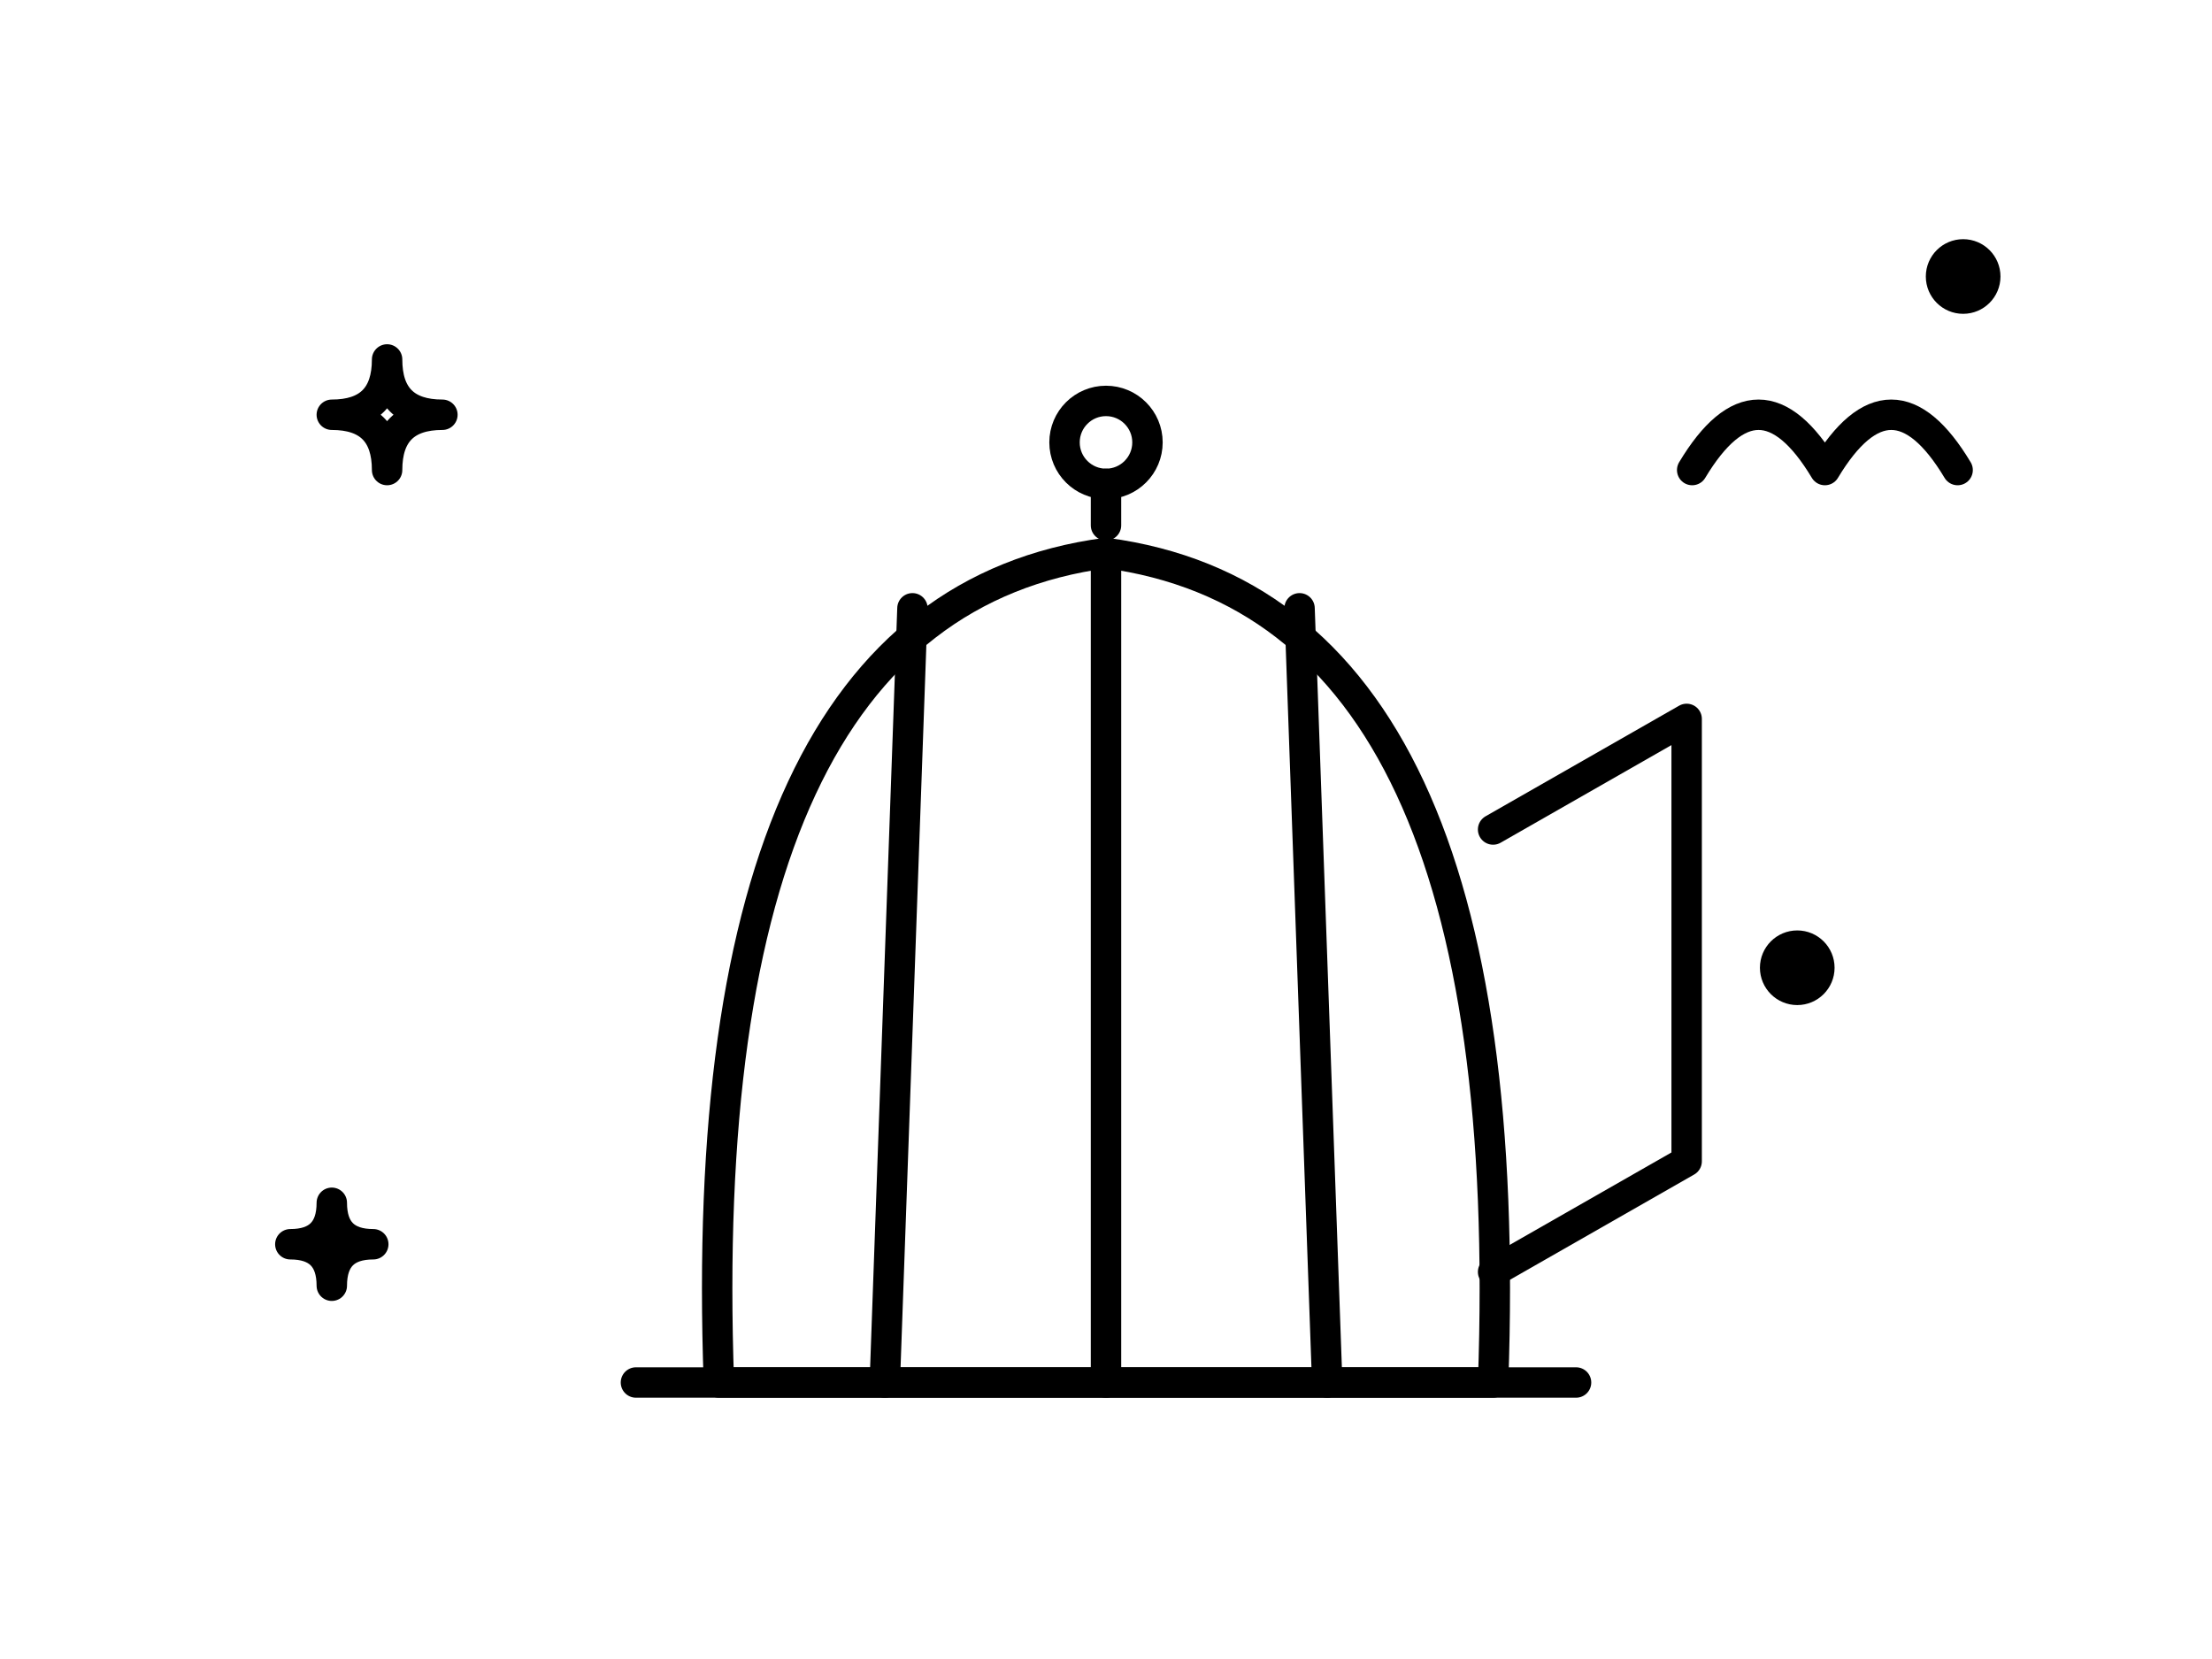
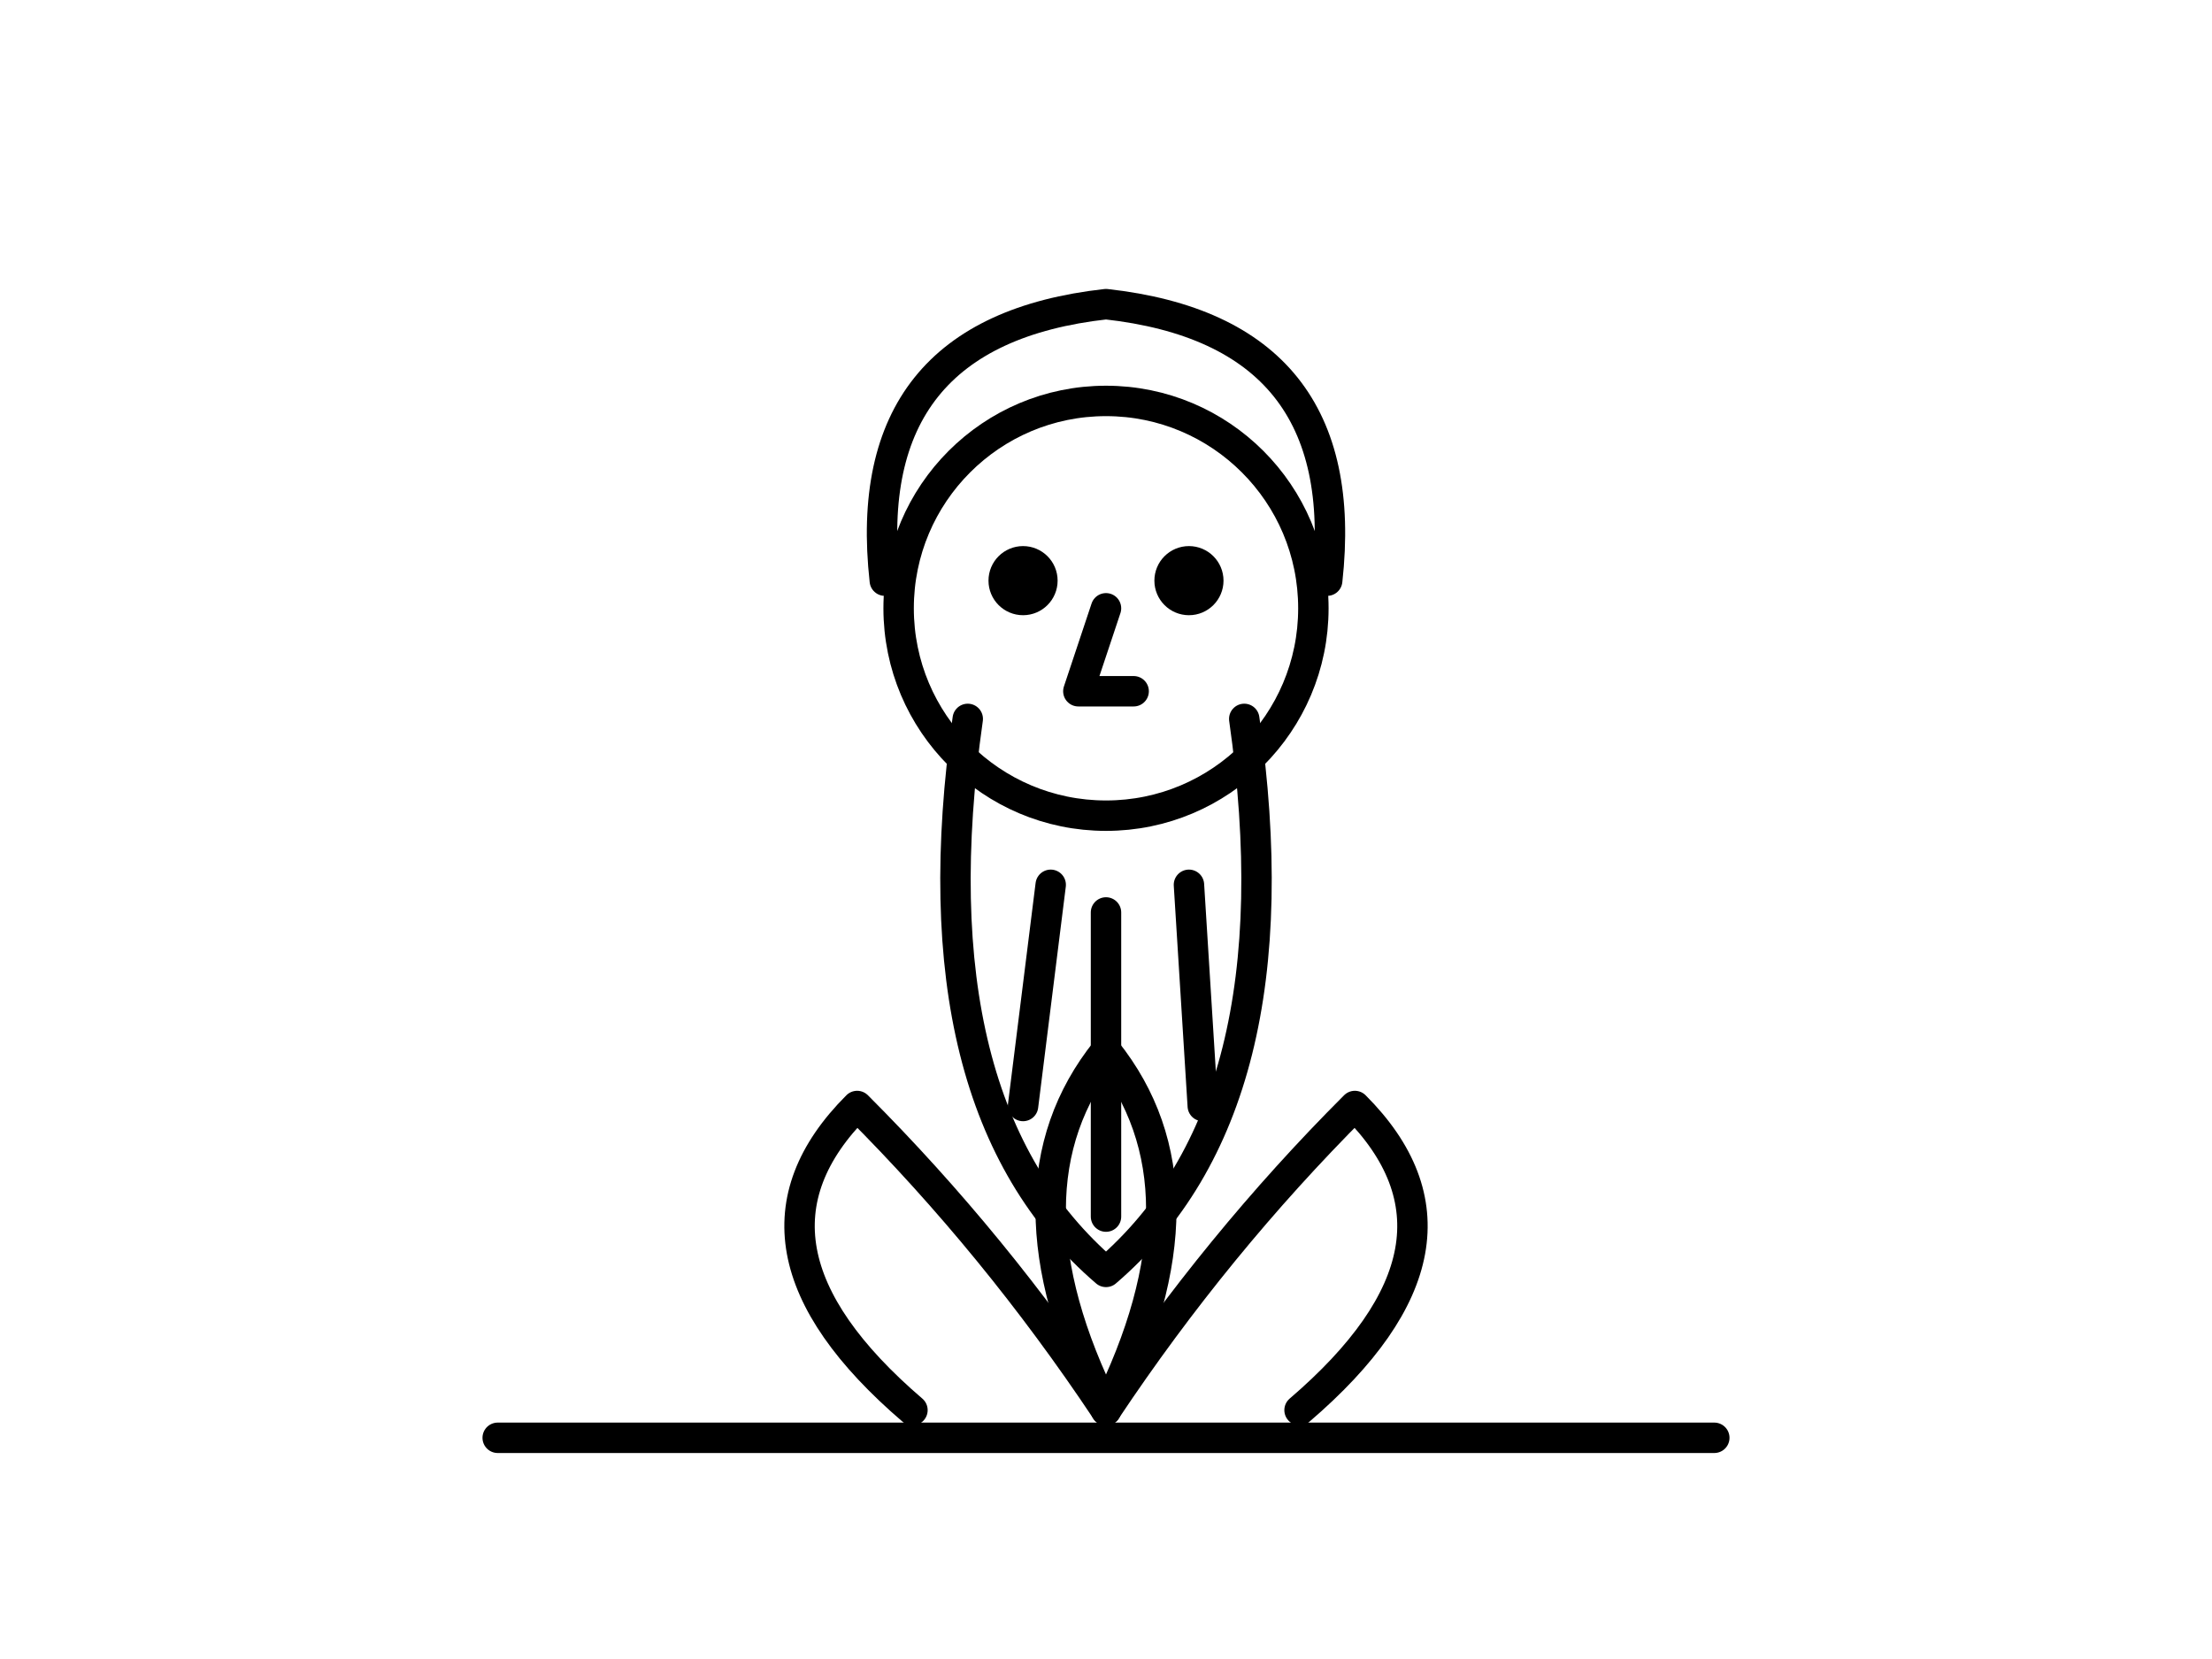
<svg xmlns="http://www.w3.org/2000/svg" viewBox="0 0 160 120" fill="none" stroke="#000" stroke-width="2.2" stroke-linecap="round" stroke-linejoin="round">
-   <path d="M52 100Q50 44 80 40Q110 44 108 100Z" />
-   <path d="M66 44L64 100" />
-   <path d="M80 40L80 100" />
-   <path d="M94 44L96 100" />
-   <path d="M77 32a3 3 0 1 0 6 0a3 3 0 1 0 -6 0" />
-   <path d="M80 35L80 38" />
-   <path d="M46 100L114 100" />
-   <path d="M108 60L122 52L122 84L108 92" />
-   <path d="M122.4 34Q127.2 26 132 34Q136.8 26 141.6 34" />
-   <path d="M28 26Q28 30 32 30Q28 30 28 34Q28 30 24 30Q28 30 28 26Z" />
-   <path d="M24 87Q24 90 27 90Q24 90 24 93Q24 90 21 90Q24 90 24 87Z" />
-   <path fill="#000" d="M128.4 70a1.6 1.6 0 1 0 3.2 0a1.6 1.6 0 1 0 -3.2 0" />
-   <path fill="#000" d="M140.4 20a1.6 1.6 0 1 0 3.2 0a1.6 1.6 0 1 0 -3.2 0" />
+   <circle cx="80" cy="44" r="15" />
+   <path d="M64 42 Q62 24 80 22 Q98 24 96 42" />
+   <path d="M70 52 Q66 80 80 92 Q94 80 90 52" />
+   <path d="M76 64 L74 80 M80 66 L80 88 M86 64 L87 80" />
+   <circle cx="74" cy="42" r="1.4" fill="#000" />
+   <circle cx="86" cy="42" r="1.4" fill="#000" />
+   <path d="M80 44 L78 50 L82 50" />
+   <path d="M80 102 Q72 86 80 76 Q88 86 80 102" />
+   <path d="M66 102 Q52 90 62 80 Q72 90 80 102" />
+   <path d="M94 102 Q108 90 98 80 Q88 90 80 102" />
+   <path d="M36 104 L124 104" />
</svg>
